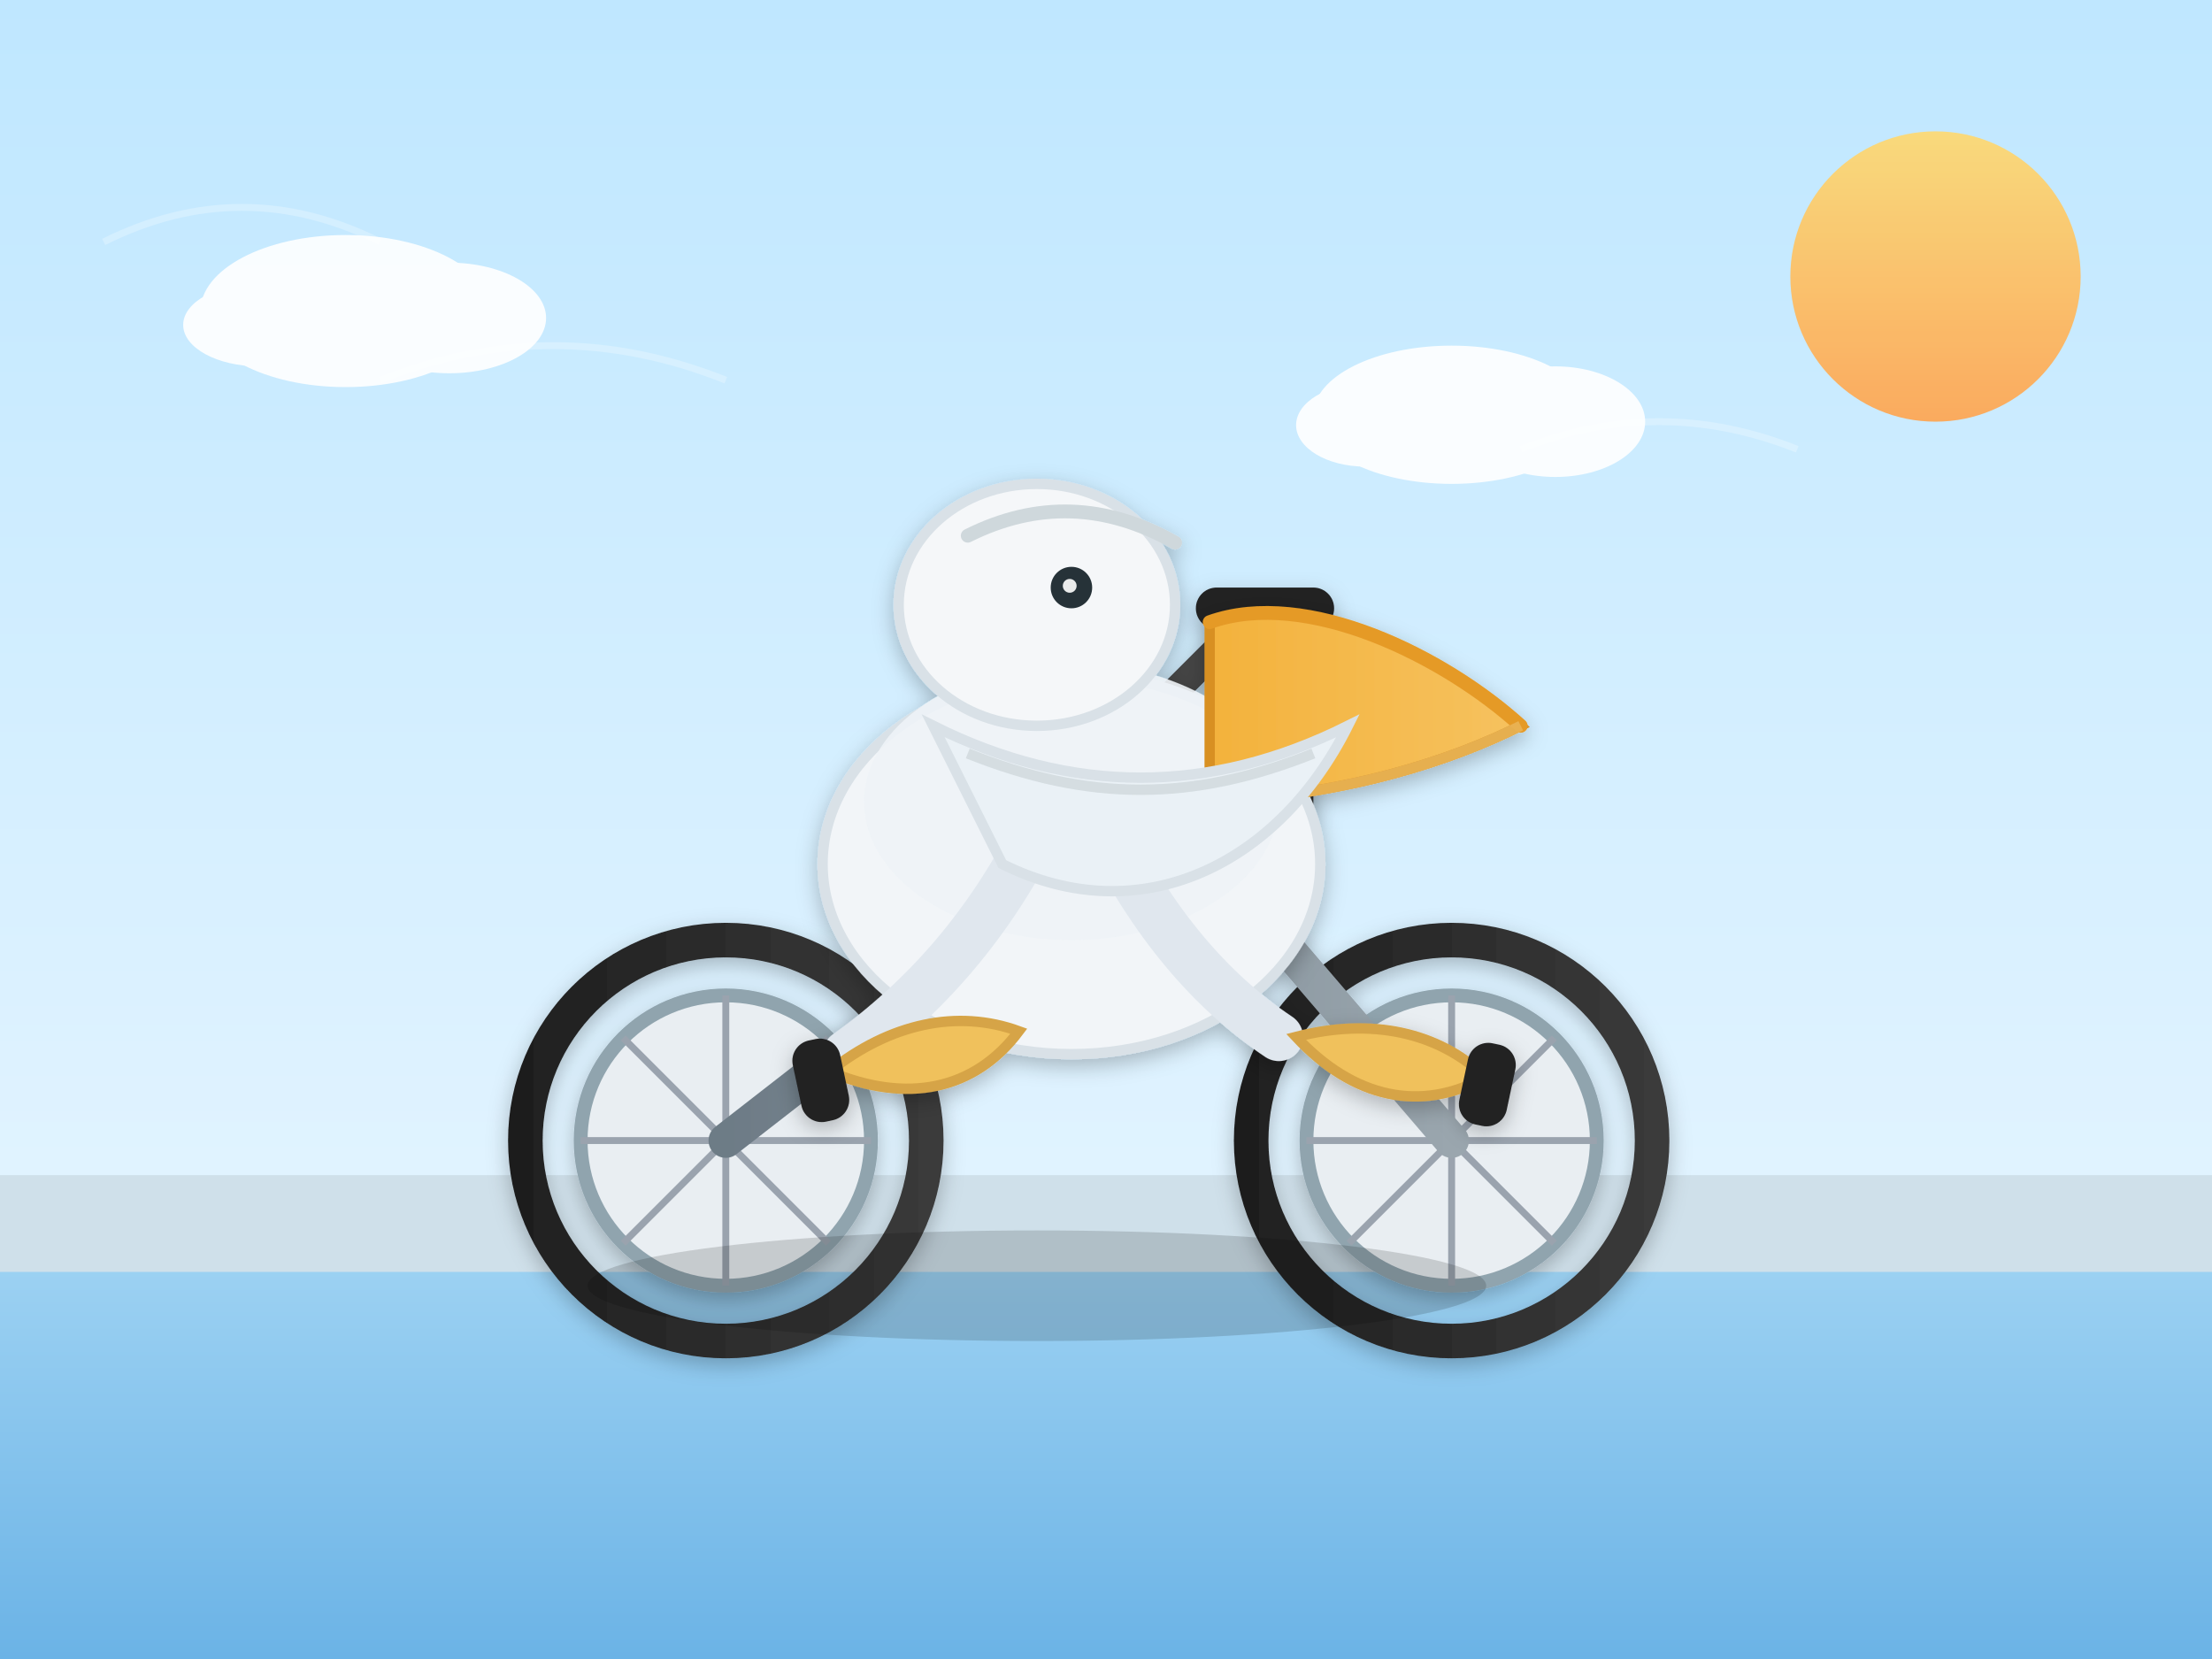
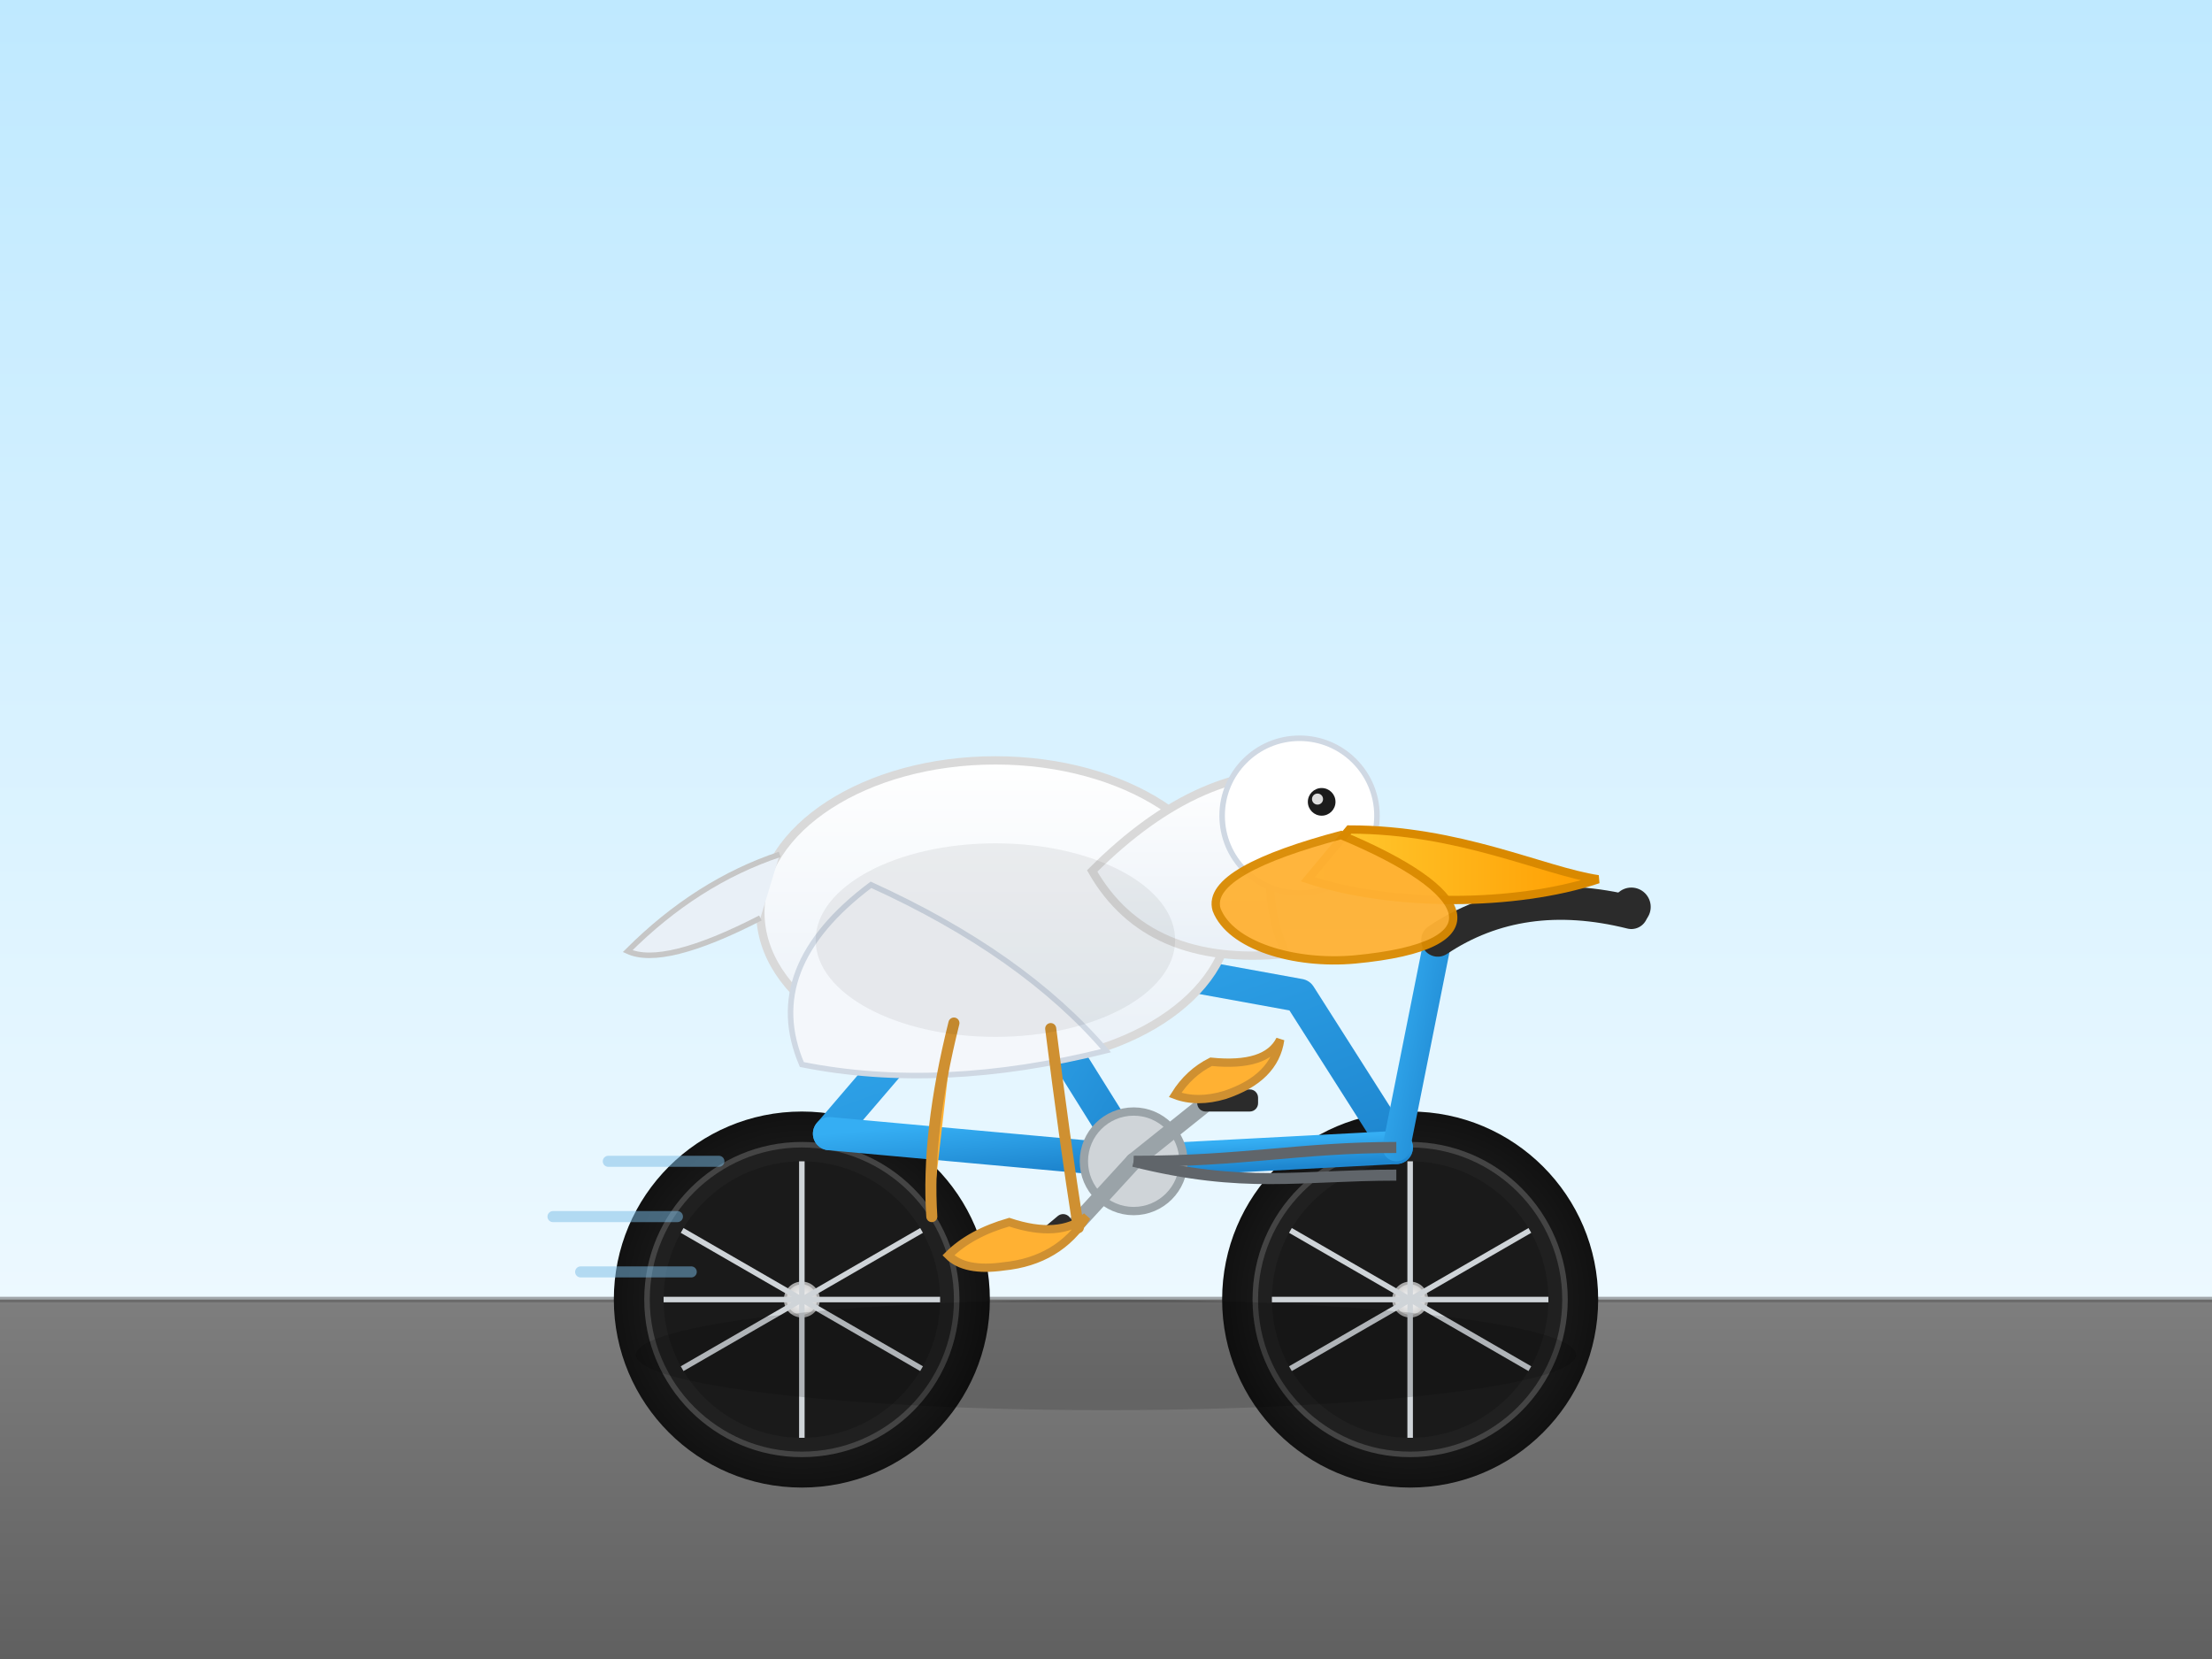
- <svg xmlns="http://www.w3.org/2000/svg" width="640" height="480" viewBox="0 0 640 480" role="img" aria-label="Pelican riding a bicycle">
+ <svg xmlns="http://www.w3.org/2000/svg" viewBox="0 0 800 600" role="img" aria-label="Pelican riding a bicycle">
  <defs>
-     <linearGradient id="bgGrad" x1="0" y1="0" x2="0" y2="1">
-       <stop offset="0%" stop-color="#bfe7ff" />
-       <stop offset="100%" stop-color="#eef8ff" />
+     <linearGradient id="sky" x1="0" y1="0" x2="0" y2="1">
+       <stop offset="0%" stop-color="#bfe9ff" />
+       <stop offset="100%" stop-color="#f9fdff" />
    </linearGradient>
-     <linearGradient id="sunGrad" x1="0" y1="0" x2="0" y2="1">
-       <stop offset="0%" stop-color="#ffd86e" />
-       <stop offset="100%" stop-color="#ffa34d" />
+     <linearGradient id="road" x1="0" y1="0" x2="0" y2="1">
+       <stop offset="0%" stop-color="#7e7e7e" />
+       <stop offset="100%" stop-color="#606060" />
    </linearGradient>
-     <linearGradient id="seaGrad" x1="0" y1="0" x2="0" y2="1">
-       <stop offset="0%" stop-color="#9fd3f3" />
-       <stop offset="100%" stop-color="#6bb3e6" />
+     <radialGradient id="tireShade" cx="50%" cy="50%" r="50%">
+       <stop offset="0%" stop-color="#333" />
+       <stop offset="100%" stop-color="#111" />
+     </radialGradient>
+     <radialGradient id="hub" cx="50%" cy="50%" r="50%">
+       <stop offset="0%" stop-color="#fefefe" />
+       <stop offset="100%" stop-color="#cfcfcf" />
+     </radialGradient>
+     <linearGradient id="frameGrad" x1="0" y1="0" x2="1" y2="1">
+       <stop offset="0%" stop-color="#35aef3" />
+       <stop offset="100%" stop-color="#1e86cf" />
    </linearGradient>
-     <linearGradient id="steel" x1="0" y1="0" x2="1" y2="0">
-       <stop offset="0%" stop-color="#6d7b86" />
-       <stop offset="100%" stop-color="#9aa6ae" />
-     </linearGradient>
-     <linearGradient id="tire" x1="0" y1="0" x2="1" y2="0">
-       <stop offset="0%" stop-color="#1f1f1f" />
-       <stop offset="100%" stop-color="#3a3a3a" />
+     <linearGradient id="feather" x1="0" y1="0" x2="0" y2="1">
+       <stop offset="0%" stop-color="#ffffff" />
+       <stop offset="100%" stop-color="#e9f0f7" />
    </linearGradient>
    <linearGradient id="beakGrad" x1="0" y1="0" x2="1" y2="0">
-       <stop offset="0%" stop-color="#f3b23c" />
-       <stop offset="100%" stop-color="#f6c25f" />
+       <stop offset="0%" stop-color="#ffcc33" />
+       <stop offset="100%" stop-color="#ff9d00" />
    </linearGradient>
-     <filter id="shadow" x="-30%" y="-30%" width="160%" height="160%">
-       <feDropShadow dx="0" dy="2" stdDeviation="3" flood-color="#000" flood-opacity="0.25" />
-     </filter>
  </defs>
-   <rect x="0" y="0" width="640" height="480" fill="url(#bgGrad)" />
-   <circle cx="560" cy="80" r="42" fill="url(#sunGrad)" opacity="0.9" />
-   <rect x="0" y="360" width="640" height="120" fill="url(#seaGrad)" />
-   <rect x="0" y="340" width="640" height="28" fill="#cfe0ea" />
-   <g fill="#ffffff" opacity="0.9">
-     <ellipse cx="100" cy="90" rx="42" ry="22" />
-     <ellipse cx="130" cy="92" rx="28" ry="16" />
-     <ellipse cx="75" cy="94" rx="22" ry="12" />
-     <ellipse cx="420" cy="120" rx="40" ry="20" />
-     <ellipse cx="450" cy="122" rx="26" ry="16" />
-     <ellipse cx="395" cy="123" rx="20" ry="12" />
-   </g>
-   <g transform="translate(70,30)">
-     <g id="bike" filter="url(#shadow)">
-       <g transform="translate(140,300)">
-         <circle r="58" fill="none" stroke="url(#tire)" stroke-width="10" />
-         <circle r="42" fill="#e9eef2" stroke="#90a4ae" stroke-width="4" />
-         <g stroke="#9aa3ae" stroke-width="2">
-           <line x1="0" y1="0" x2="42" y2="0" />
-           <line x1="0" y1="0" x2="-42" y2="0" />
-           <line x1="0" y1="0" x2="0" y2="42" />
-           <line x1="0" y1="0" x2="0" y2="-42" />
-           <line x1="0" y1="0" x2="29.7" y2="29.7" />
-           <line x1="0" y1="0" x2="-29.7" y2="29.7" />
-           <line x1="0" y1="0" x2="29.7" y2="-29.7" />
-           <line x1="0" y1="0" x2="-29.7" y2="-29.7" />
-         </g>
-       </g>
-       <g transform="translate(350,300)">
-         <circle r="58" fill="none" stroke="url(#tire)" stroke-width="10" />
-         <circle r="42" fill="#e9eef2" stroke="#90a4ae" stroke-width="4" />
-         <g stroke="#9aa3ae" stroke-width="2">
-           <line x1="0" y1="0" x2="42" y2="0" />
-           <line x1="0" y1="0" x2="-42" y2="0" />
-           <line x1="0" y1="0" x2="0" y2="42" />
-           <line x1="0" y1="0" x2="0" y2="-42" />
-           <line x1="0" y1="0" x2="29.7" y2="29.7" />
-           <line x1="0" y1="0" x2="-29.7" y2="29.7" />
-           <line x1="0" y1="0" x2="29.7" y2="-29.7" />
-           <line x1="0" y1="0" x2="-29.7" y2="-29.7" />
-         </g>
-       </g>
-       <g stroke="url(#steel)" stroke-width="10" fill="none" stroke-linecap="round">
-         <path d="M140 300 L230 230 L290 230 L350 300" />
-         <path d="M230 230 L260 180" />
-         <circle cx="230" cy="230" r="7" fill="#607d8b" />
-         <circle cx="290" cy="230" r="7" fill="#607d8b" />
-         <path d="M260 180 L290 150" stroke="#444" stroke-width="8" />
-         <path d="M230 230 L198 260" stroke="#444" stroke-width="8" />
-       </g>
-       <rect x="276" y="140" width="40" height="12" rx="6" fill="#222" />
-       <rect x="282" y="150" width="28" height="60" rx="8" fill="#333" />
-       <g transform="translate(230,230)">
-         <circle r="10" fill="#455a64" />
-         <path d="M0 0 L20 25" stroke="#455a64" stroke-width="8" stroke-linecap="round" />
-         <path d="M0 0 L-22 -26" stroke="#455a64" stroke-width="8" stroke-linecap="round" />
-         <rect x="20" y="25" width="16" height="6" rx="2" fill="#2f3441" />
-         <rect x="-38" y="-32" width="16" height="6" rx="2" fill="#2f3441" />
-       </g>
-     </g>
-     <g id="pelican" transform="translate(170,60)" filter="url(#shadow)">
-       <ellipse cx="70" cy="160" rx="72" ry="55" fill="#f2f5f8" stroke="#d9e1e7" stroke-width="3" />
-       <ellipse cx="70" cy="142" rx="60" ry="40" fill="#eef3f7" opacity="0.9" />
-       <g transform="translate(60,85)">
-         <ellipse cx="0" cy="0" rx="40" ry="35" fill="#f5f7f9" stroke="#d9e1e7" stroke-width="3" />
-         <circle cx="10" cy="-5" r="6" fill="#263238" />
-         <circle cx="9.5" cy="-5.5" r="2" fill="#ffffff" opacity="0.9" />
-         <path d="M-20 -20 Q10 -35 40 -18" fill="none" stroke="#cfd8dc" stroke-width="4" stroke-linecap="round" />
-       </g>
-       <g transform="translate(110,90)">
-         <path d="M0 0 C 28 -10, 68 10, 90 30 C 70 40, 40 50, 0 52 Z" fill="url(#beakGrad)" stroke="#d89022" stroke-width="3" />
-         <path d="M0 0 C 28 -10, 68 10, 90 30" fill="none" stroke="#e59a28" stroke-width="4" stroke-linecap="round" />
-         <path d="M0 52 C 40 50, 70 40, 90 30" fill="none" stroke="#eab75b" stroke-width="3" opacity="0.8" />
-       </g>
-       <path d="M80 150 Q100 190 130 210" fill="none" stroke="#e0e7ee" stroke-width="14" stroke-linecap="round" />
-       <path d="M60 150 Q40 190 5 215" fill="none" stroke="#e0e7ee" stroke-width="14" stroke-linecap="round" />
-       <g transform="translate(135,210) rotate(12)">
-         <path d="M0 0 C 20 -10, 40 -10, 56 0 C 40 14, 20 14, 0 0 Z" fill="#f0c15b" stroke="#d6a446" stroke-width="3" />
-         <rect x="50" y="-10" width="14" height="24" rx="6" fill="#222" />
-       </g>
-       <g transform="translate(0,220) rotate(-12)">
-         <path d="M0 0 C 20 -10, 40 -10, 56 0 C 40 14, 20 14, 0 0 Z" fill="#f0c15b" stroke="#d6a446" stroke-width="3" />
-         <rect x="-10" y="-10" width="14" height="24" rx="6" fill="#222" />
-       </g>
-       <g transform="translate(30,120)">
-         <path d="M0 0 C 40 20, 80 20, 120 0 C 100 40, 60 60, 20 40 Z" fill="#eaf1f6" stroke="#d9e1e7" stroke-width="3" />
-         <path d="M10 8 C 45 22, 75 22, 110 8" fill="none" stroke="#cfd8dc" stroke-width="3" opacity="0.8" />
-       </g>
+   <rect width="100%" height="100%" fill="url(#sky)" />
+   <rect y="470" width="100%" height="130" fill="url(#road)" />
+   <line x1="0" y1="470" x2="800" y2="470" stroke="#555" stroke-width="2" opacity="0.5" />
+   <g transform="translate(290,470)">
+     <circle r="68" fill="url(#tireShade)" />
+     <circle r="56" fill="#202020" stroke="#444" stroke-width="2" />
+     <circle r="50" fill="#1a1a1a" />
+     <circle r="6" fill="url(#hub)" stroke="#aaa" stroke-width="1" />
+     <g stroke="#cfd4d8" stroke-width="2">
+       <line x1="0" y1="0" x2="0" y2="-50" />
+       <line x1="0" y1="0" x2="43.3" y2="-25" />
+       <line x1="0" y1="0" x2="50" y2="0" />
+       <line x1="0" y1="0" x2="43.3" y2="25" />
+       <line x1="0" y1="0" x2="0" y2="50" />
+       <line x1="0" y1="0" x2="-43.3" y2="25" />
+       <line x1="0" y1="0" x2="-50" y2="0" />
+       <line x1="0" y1="0" x2="-43.3" y2="-25" />
    </g>
  </g>
-   <ellipse cx="300" cy="372" rx="130" ry="16" fill="#000" opacity="0.15" />
-   <g opacity="0.25" stroke="#ffffff" stroke-width="2" fill="none">
-     <path d="M30 70 q40 -20 80 0" />
-     <path d="M110 110 q50 -20 100 0" />
-     <path d="M440 130 q40 -16 80 0" />
+   <g transform="translate(510,470)">
+     <circle r="68" fill="url(#tireShade)" />
+     <circle r="56" fill="#202020" stroke="#444" stroke-width="2" />
+     <circle r="50" fill="#1a1a1a" />
+     <circle r="6" fill="url(#hub)" stroke="#aaa" stroke-width="1" />
+     <g stroke="#cfd4d8" stroke-width="2">
+       <line x1="0" y1="0" x2="0" y2="-50" />
+       <line x1="0" y1="0" x2="43.3" y2="-25" />
+       <line x1="0" y1="0" x2="50" y2="0" />
+       <line x1="0" y1="0" x2="43.3" y2="25" />
+       <line x1="0" y1="0" x2="0" y2="50" />
+       <line x1="0" y1="0" x2="-43.3" y2="25" />
+       <line x1="0" y1="0" x2="-50" y2="0" />
+       <line x1="0" y1="0" x2="-43.3" y2="-25" />
+     </g>
  </g>
+   <g>
+     <path d="M300 410 L360 340 L470 360 L505 415" fill="none" stroke="url(#frameGrad)" stroke-width="12" stroke-linecap="round" stroke-linejoin="round" />
+     <line x1="360" y1="340" x2="410" y2="420" stroke="url(#frameGrad)" stroke-width="12" stroke-linecap="round" />
+     <line x1="300" y1="410" x2="410" y2="420" stroke="url(#frameGrad)" stroke-width="12" stroke-linecap="round" />
+     <line x1="410" y1="420" x2="505" y2="415" stroke="url(#frameGrad)" stroke-width="12" stroke-linecap="round" />
+     <line x1="360" y1="340" x2="350" y2="300" stroke="url(#frameGrad)" stroke-width="10" stroke-linecap="round" />
+     <rect x="325" y="285" width="60" height="18" rx="9" fill="#2b2b2b" />
+     <line x1="505" y1="415" x2="520" y2="340" stroke="url(#frameGrad)" stroke-width="10" stroke-linecap="round" />
+     <path d="M520 340 q30 -20 70 -10" fill="none" stroke="#2b2b2b" stroke-width="12" stroke-linecap="round" />
+     <circle cx="590" cy="328" r="7" fill="#2b2b2b" />
+     <circle cx="410" cy="420" r="18" fill="#cfd4d8" stroke="#9aa3a8" stroke-width="3" />
+     <line x1="410" y1="420" x2="435" y2="400" stroke="#9aa3a8" stroke-width="6" stroke-linecap="round" />
+     <line x1="410" y1="420" x2="388" y2="444" stroke="#9aa3a8" stroke-width="6" stroke-linecap="round" />
+     <rect x="433" y="394" width="22" height="8" rx="3" fill="#2b2b2b" />
+     <rect x="368" y="444" width="22" height="8" rx="3" fill="#2b2b2b" transform="rotate(-40 379 448)" />
+     <path d="M410 420 C 450 420, 470 415, 505 415" fill="none" stroke="#60656a" stroke-width="4" />
+     <path d="M410 420 C 450 430, 470 425, 505 425" fill="none" stroke="#60656a" stroke-width="4" />
+   </g>
+   <g transform="translate(0,-10)">
+     <ellipse cx="360" cy="340" rx="85" ry="55" fill="url(#feather)" stroke="#d9d9d9" stroke-width="3" />
+     <path d="M315 330 q-40 30 -25 65 q50 10 110 -5 q-30 -35 -85 -60z" fill="#f4f7fb" stroke="#cfd8e3" stroke-width="2" />
+     <path d="M275 342 q-35 18 -48 12 q25 -25 55 -35" fill="#e9f0f7" stroke="#c6c6c6" stroke-width="2" />
+     <path d="M395 325 q40 -40 80 -35 q-25 30 -10 65 q-50 5 -70 -30z" fill="url(#feather)" stroke="#d9d9d9" stroke-width="3" />
+     <circle cx="470" cy="305" r="28" fill="#ffffff" stroke="#cfd8e3" stroke-width="2" />
+     <circle cx="478" cy="300" r="5" fill="#1c1c1c" />
+     <circle cx="476.5" cy="299" r="2" fill="#ffffff" opacity="0.85" />
+     <path d="M488 310 c 40 0 70 15 90 18 c -30 10 -75 10 -105 0 z" fill="url(#beakGrad)" stroke="#d98900" stroke-width="3" />
+     <path d="M485 312 c 48 20 58 40 5 45 c -22 2 -45 -5 -50 -18 c -3 -10 15 -19 45 -27z" fill="#ffb133" stroke="#d98900" stroke-width="3" opacity="0.95" />
+     <g fill="#ffb133" stroke="#cf9031" stroke-width="4" stroke-linecap="round">
+       <path d="M345 380 q-10 40 -8 70" />
+       <path d="M380 382 q5 40 10 72" />
+     </g>
+     <g fill="#ffb133" stroke="#cf9031" stroke-width="3">
+       <path d="M365 452 q18 6 28 -2 q-10 16 -30 18 q-14 2 -20 -4 q8 -8 22 -12z" />
+       <path d="M438 394 q20 2 25 -8 q-2 14 -20 20 q-10 3 -18 0 q5 -8 13 -12z" />
+     </g>
+     <ellipse cx="360" cy="350" rx="65" ry="35" fill="#000" opacity="0.06" />
+   </g>
+   <g stroke="#7abbe6" stroke-width="4" stroke-linecap="round" opacity="0.5">
+     <line x1="210" y1="460" x2="250" y2="460" />
+     <line x1="200" y1="440" x2="245" y2="440" />
+     <line x1="220" y1="420" x2="260" y2="420" />
+   </g>
+   <ellipse cx="400" cy="490" rx="170" ry="20" fill="#000" opacity="0.15" />
</svg>
